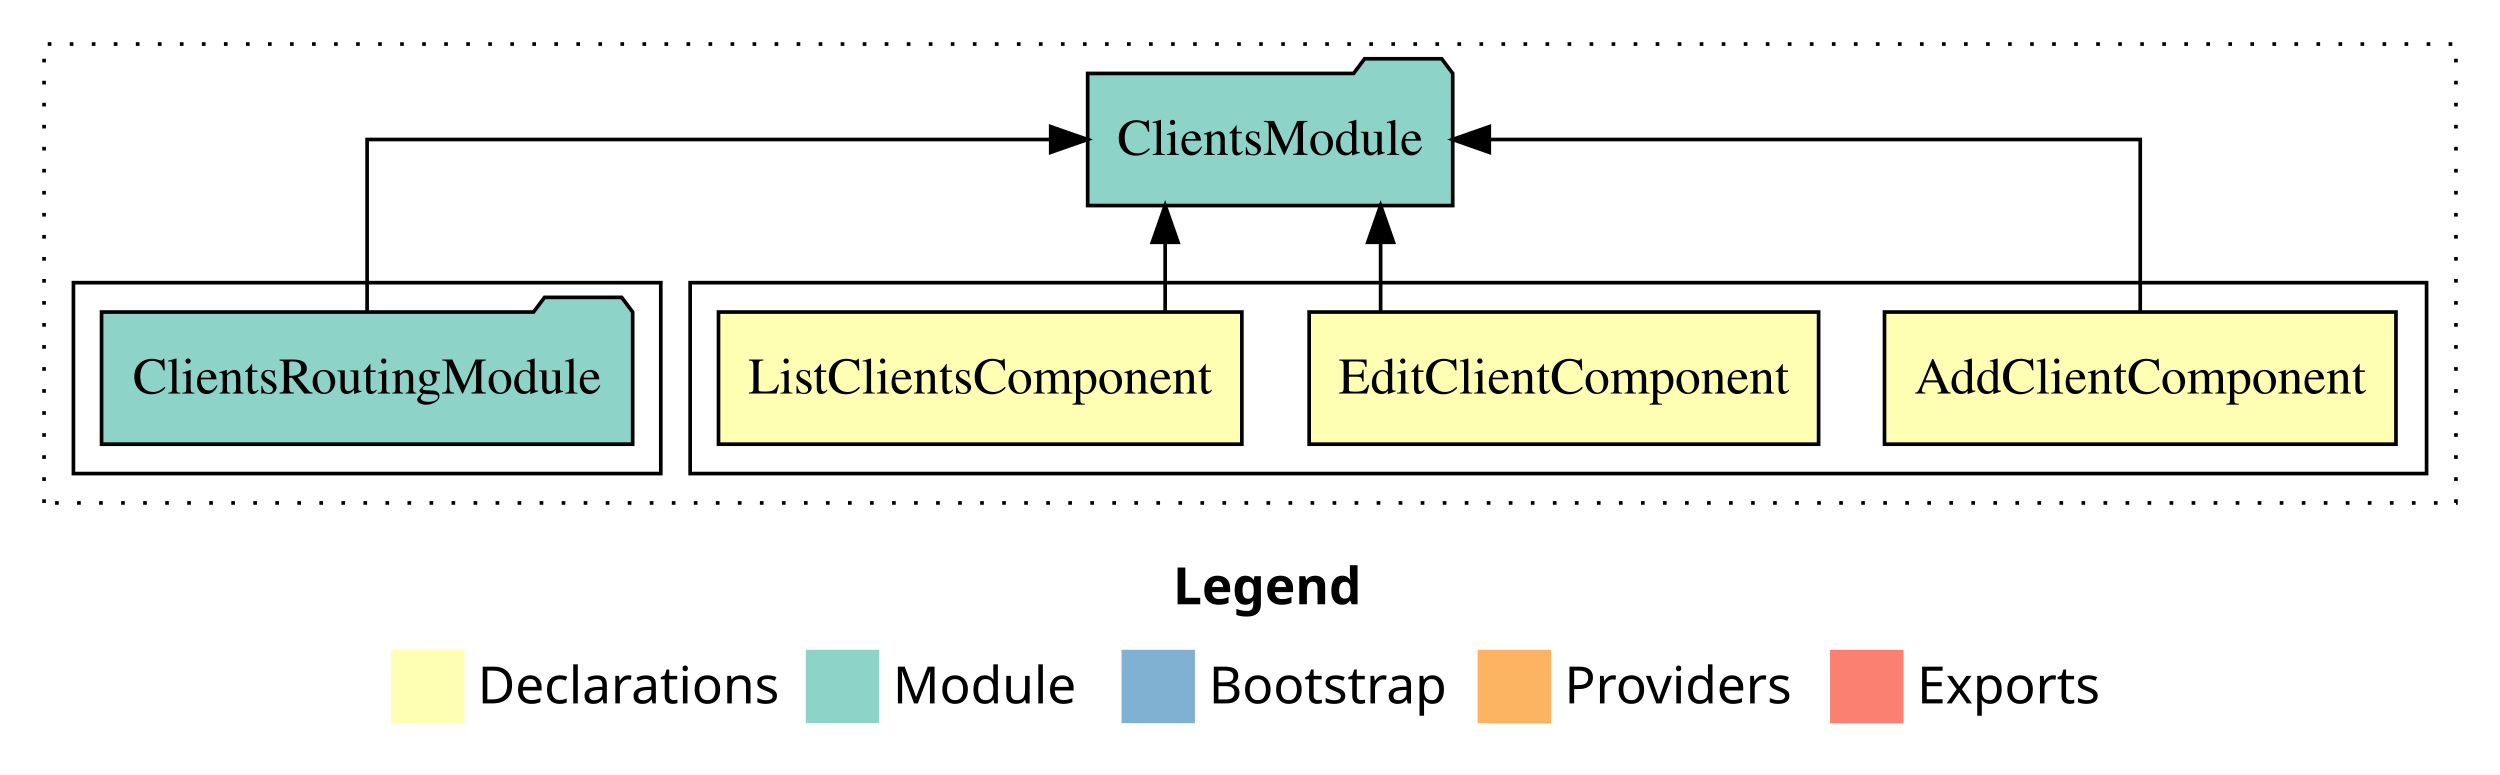
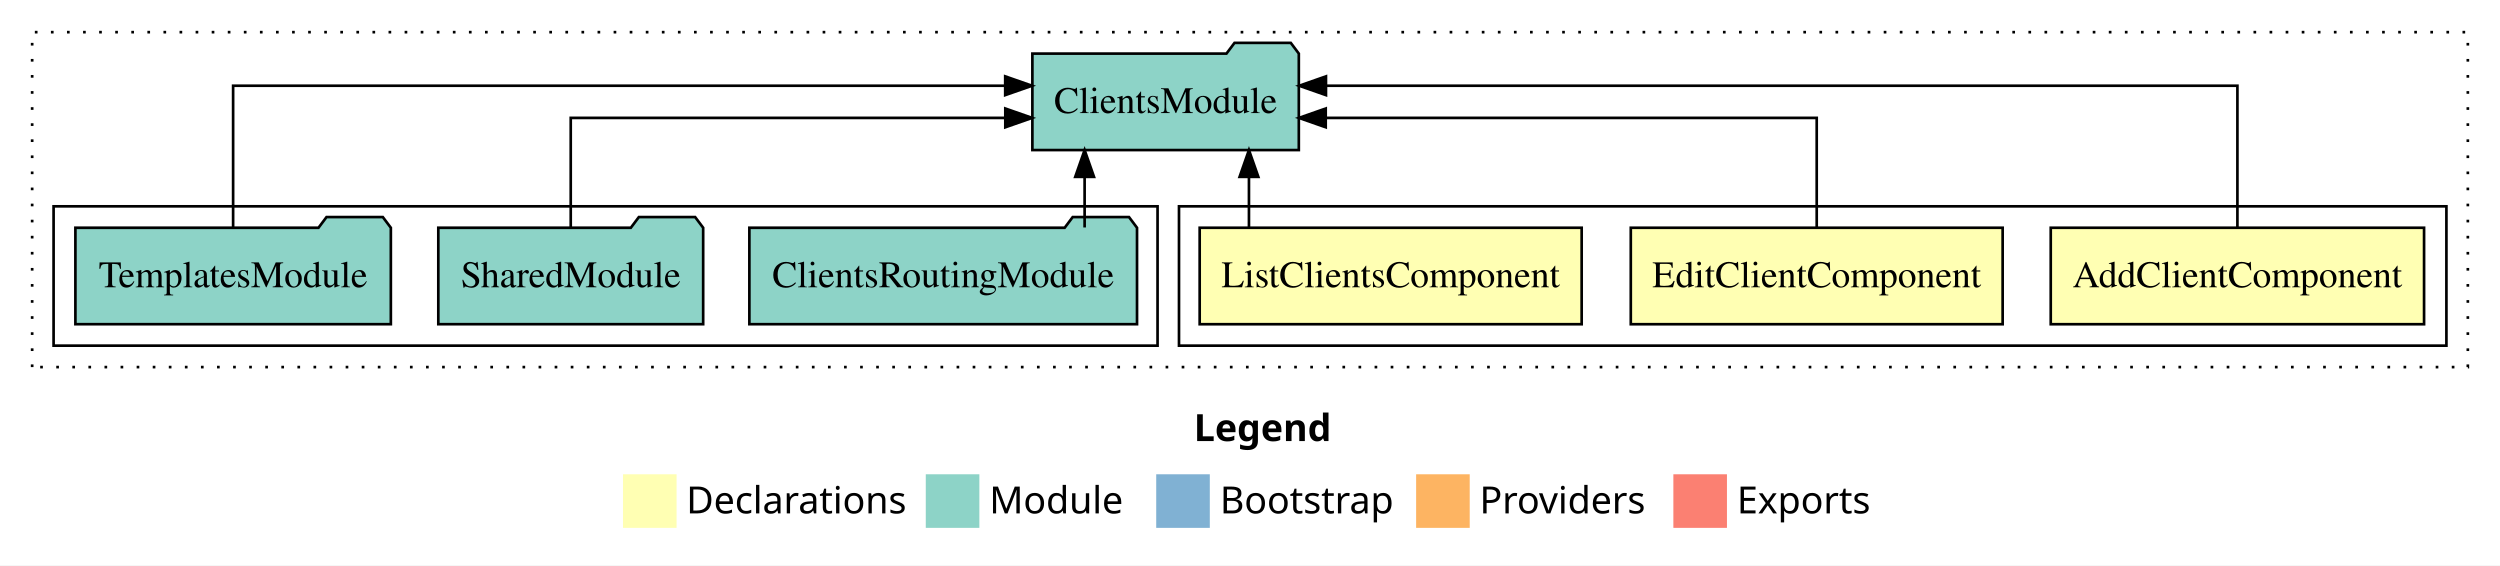
- <svg xmlns="http://www.w3.org/2000/svg" width="681pt" height="211pt" viewBox="0.00 0.00 681.00 211.00">
+ <svg xmlns="http://www.w3.org/2000/svg" width="933pt" height="211pt" viewBox="0.00 0.00 933.00 211.00">
  <g id="graph0" class="graph" transform="scale(1 1) rotate(0) translate(4 207)">
-     <polygon fill="#ffffff" stroke="transparent" points="-4,4 -4,-207 677,-207 677,4 -4,4" />
-     <text text-anchor="start" x="315.509" y="-42.4" font-family="sans-serif" font-weight="bold" font-size="14.00" fill="#000000">Legend</text>
-     <polygon fill="#ffffb3" stroke="transparent" points="102.5,-10 102.5,-30 122.5,-30 122.5,-10 102.5,-10" />
-     <text text-anchor="start" x="126.129" y="-15.4" font-family="sans-serif" font-size="14.00" fill="#000000">  Declarations</text>
-     <polygon fill="#8dd3c7" stroke="transparent" points="215.5,-10 215.5,-30 235.5,-30 235.5,-10 215.5,-10" />
-     <text text-anchor="start" x="239.225" y="-15.4" font-family="sans-serif" font-size="14.00" fill="#000000">  Module</text>
-     <polygon fill="#80b1d3" stroke="transparent" points="301.5,-10 301.5,-30 321.5,-30 321.5,-10 301.5,-10" />
-     <text text-anchor="start" x="325.281" y="-15.4" font-family="sans-serif" font-size="14.00" fill="#000000">  Bootstrap</text>
-     <polygon fill="#fdb462" stroke="transparent" points="398.5,-10 398.5,-30 418.5,-30 418.5,-10 398.5,-10" />
-     <text text-anchor="start" x="422.173" y="-15.4" font-family="sans-serif" font-size="14.00" fill="#000000">  Providers</text>
-     <polygon fill="#fb8072" stroke="transparent" points="494.5,-10 494.5,-30 514.5,-30 514.5,-10 494.5,-10" />
-     <text text-anchor="start" x="518.226" y="-15.4" font-family="sans-serif" font-size="14.00" fill="#000000">  Exports</text>
+     <polygon fill="#ffffff" stroke="transparent" points="-4,4 -4,-207 929,-207 929,4 -4,4" />
+     <text text-anchor="start" x="441.509" y="-42.4" font-family="sans-serif" font-weight="bold" font-size="14.00" fill="#000000">Legend</text>
+     <polygon fill="#ffffb3" stroke="transparent" points="228.5,-10 228.5,-30 248.5,-30 248.5,-10 228.5,-10" />
+     <text text-anchor="start" x="252.129" y="-15.4" font-family="sans-serif" font-size="14.00" fill="#000000">  Declarations</text>
+     <polygon fill="#8dd3c7" stroke="transparent" points="341.5,-10 341.5,-30 361.5,-30 361.5,-10 341.5,-10" />
+     <text text-anchor="start" x="365.225" y="-15.4" font-family="sans-serif" font-size="14.00" fill="#000000">  Module</text>
+     <polygon fill="#80b1d3" stroke="transparent" points="427.5,-10 427.5,-30 447.5,-30 447.5,-10 427.5,-10" />
+     <text text-anchor="start" x="451.281" y="-15.4" font-family="sans-serif" font-size="14.00" fill="#000000">  Bootstrap</text>
+     <polygon fill="#fdb462" stroke="transparent" points="524.5,-10 524.5,-30 544.5,-30 544.5,-10 524.5,-10" />
+     <text text-anchor="start" x="548.173" y="-15.4" font-family="sans-serif" font-size="14.00" fill="#000000">  Providers</text>
+     <polygon fill="#fb8072" stroke="transparent" points="620.5,-10 620.5,-30 640.5,-30 640.5,-10 620.5,-10" />
+     <text text-anchor="start" x="644.226" y="-15.4" font-family="sans-serif" font-size="14.00" fill="#000000">  Exports</text>
    <g id="clust1" class="cluster">
-       <polygon fill="none" stroke="#000000" stroke-dasharray="1,5" points="8,-70 8,-195 665,-195 665,-70 8,-70" />
+       <polygon fill="none" stroke="#000000" stroke-dasharray="1,5" points="8,-70 8,-195 917,-195 917,-70 8,-70" />
    </g>
    <g id="clust2" class="cluster">
-       <polygon fill="none" stroke="#000000" points="184,-78 184,-130 657,-130 657,-78 184,-78" />
+       <polygon fill="none" stroke="#000000" points="436,-78 436,-130 909,-130 909,-78 436,-78" />
    </g>
    <g id="clust6" class="cluster">
-       <polygon fill="none" stroke="#000000" points="16,-78 16,-130 176,-130 176,-78 16,-78" />
+       <polygon fill="none" stroke="#000000" points="16,-78 16,-130 428,-130 428,-78 16,-78" />
    </g>
    <g id="node1" class="node">
-       <polygon fill="#ffffb3" stroke="#000000" points="648.662,-122 509.338,-122 509.338,-86 648.662,-86 648.662,-122" />
-       <text text-anchor="middle" x="579" y="-99.8" font-family="Times,serif" font-size="14.00" fill="#000000">AddClientComponent</text>
+       <polygon fill="#ffffb3" stroke="#000000" points="900.662,-122 761.338,-122 761.338,-86 900.662,-86 900.662,-122" />
+       <text text-anchor="middle" x="831" y="-99.8" font-family="Times,serif" font-size="14.00" fill="#000000">AddClientComponent</text>
    </g>
    <g id="node4" class="node">
-       <polygon fill="#8dd3c7" stroke="#000000" points="391.718,-187 388.718,-191 367.718,-191 364.718,-187 292.282,-187 292.282,-151 391.718,-151 391.718,-187" />
-       <text text-anchor="middle" x="342" y="-164.8" font-family="Times,serif" font-size="14.00" fill="#000000">ClientsModule</text>
+       <polygon fill="#8dd3c7" stroke="#000000" points="480.718,-187 477.718,-191 456.718,-191 453.718,-187 381.282,-187 381.282,-151 480.718,-151 480.718,-187" />
+       <text text-anchor="middle" x="431" y="-164.8" font-family="Times,serif" font-size="14.00" fill="#000000">ClientsModule</text>
    </g>
    <g id="edge1" class="edge">
-       <path fill="none" stroke="#000000" d="M579,-122.106C579,-141.339 579,-169 579,-169 579,-169 401.683,-169 401.683,-169" />
-       <polygon fill="#000000" stroke="#000000" points="401.683,-165.5 391.683,-169 401.683,-172.5 401.683,-165.5" />
+       <path fill="none" stroke="#000000" d="M831,-122.284C831,-143.321 831,-175 831,-175 831,-175 490.851,-175 490.851,-175" />
+       <polygon fill="#000000" stroke="#000000" points="490.851,-171.5 480.851,-175 490.851,-178.5 490.851,-171.5" />
    </g>
    <g id="node2" class="node">
-       <polygon fill="#ffffb3" stroke="#000000" points="491.389,-122 352.611,-122 352.611,-86 491.389,-86 491.389,-122" />
-       <text text-anchor="middle" x="422" y="-99.8" font-family="Times,serif" font-size="14.00" fill="#000000">EditClientComponent</text>
+       <polygon fill="#ffffb3" stroke="#000000" points="743.389,-122 604.611,-122 604.611,-86 743.389,-86 743.389,-122" />
+       <text text-anchor="middle" x="674" y="-99.8" font-family="Times,serif" font-size="14.00" fill="#000000">EditClientComponent</text>
    </g>
    <g id="edge2" class="edge">
-       <path fill="none" stroke="#000000" d="M372.082,-122.106C372.082,-122.106 372.082,-140.991 372.082,-140.991" />
-       <polygon fill="#000000" stroke="#000000" points="368.582,-140.991 372.082,-150.991 375.582,-140.991 368.582,-140.991" />
+       <path fill="none" stroke="#000000" d="M674,-122.022C674,-139.373 674,-163 674,-163 674,-163 490.761,-163 490.761,-163" />
+       <polygon fill="#000000" stroke="#000000" points="490.761,-159.5 480.761,-163 490.761,-166.5 490.761,-159.5" />
    </g>
    <g id="node3" class="node">
-       <polygon fill="#ffffb3" stroke="#000000" points="334.279,-122 191.721,-122 191.721,-86 334.279,-86 334.279,-122" />
-       <text text-anchor="middle" x="263" y="-99.8" font-family="Times,serif" font-size="14.00" fill="#000000">ListClientsComponent</text>
+       <polygon fill="#ffffb3" stroke="#000000" points="586.279,-122 443.721,-122 443.721,-86 586.279,-86 586.279,-122" />
+       <text text-anchor="middle" x="515" y="-99.8" font-family="Times,serif" font-size="14.00" fill="#000000">ListClientsComponent</text>
    </g>
    <g id="edge3" class="edge">
-       <path fill="none" stroke="#000000" d="M313.39,-122.106C313.39,-122.106 313.39,-140.991 313.39,-140.991" />
-       <polygon fill="#000000" stroke="#000000" points="309.89,-140.991 313.39,-150.991 316.89,-140.991 309.89,-140.991" />
+       <path fill="none" stroke="#000000" d="M462.11,-122.106C462.11,-122.106 462.11,-140.991 462.11,-140.991" />
+       <polygon fill="#000000" stroke="#000000" points="458.61,-140.991 462.11,-150.991 465.61,-140.991 458.61,-140.991" />
    </g>
    <g id="node5" class="node">
-       <polygon fill="#8dd3c7" stroke="#000000" points="168.336,-122 165.336,-126 144.336,-126 141.336,-122 23.664,-122 23.664,-86 168.336,-86 168.336,-122" />
-       <text text-anchor="middle" x="96" y="-99.8" font-family="Times,serif" font-size="14.00" fill="#000000">ClientsRoutingModule</text>
+       <polygon fill="#8dd3c7" stroke="#000000" points="420.336,-122 417.336,-126 396.336,-126 393.336,-122 275.664,-122 275.664,-86 420.336,-86 420.336,-122" />
+       <text text-anchor="middle" x="348" y="-99.8" font-family="Times,serif" font-size="14.00" fill="#000000">ClientsRoutingModule</text>
    </g>
    <g id="edge4" class="edge">
-       <path fill="none" stroke="#000000" d="M96,-122.106C96,-141.339 96,-169 96,-169 96,-169 282.218,-169 282.218,-169" />
-       <polygon fill="#000000" stroke="#000000" points="282.218,-172.5 292.218,-169 282.218,-165.5 282.218,-172.5" />
+       <path fill="none" stroke="#000000" d="M400.779,-122.106C400.779,-122.106 400.779,-140.991 400.779,-140.991" />
+       <polygon fill="#000000" stroke="#000000" points="397.279,-140.991 400.779,-150.991 404.279,-140.991 397.279,-140.991" />
+     </g>
+     <g id="node6" class="node">
+       <polygon fill="#8dd3c7" stroke="#000000" points="258.423,-122 255.423,-126 234.423,-126 231.423,-122 159.577,-122 159.577,-86 258.423,-86 258.423,-122" />
+       <text text-anchor="middle" x="209" y="-99.8" font-family="Times,serif" font-size="14.00" fill="#000000">SharedModule</text>
+     </g>
+     <g id="edge5" class="edge">
+       <path fill="none" stroke="#000000" d="M209,-122.022C209,-139.373 209,-163 209,-163 209,-163 371.179,-163 371.179,-163" />
+       <polygon fill="#000000" stroke="#000000" points="371.179,-166.5 381.179,-163 371.179,-159.5 371.179,-166.5" />
+     </g>
+     <g id="node7" class="node">
+       <polygon fill="#8dd3c7" stroke="#000000" points="141.863,-122 138.863,-126 117.863,-126 114.863,-122 24.137,-122 24.137,-86 141.863,-86 141.863,-122" />
+       <text text-anchor="middle" x="83" y="-99.8" font-family="Times,serif" font-size="14.00" fill="#000000">TemplatesModule</text>
+     </g>
+     <g id="edge6" class="edge">
+       <path fill="none" stroke="#000000" d="M83,-122.284C83,-143.321 83,-175 83,-175 83,-175 371.14,-175 371.14,-175" />
+       <polygon fill="#000000" stroke="#000000" points="371.14,-178.5 381.14,-175 371.14,-171.5 371.14,-178.5" />
    </g>
  </g>
</svg>
